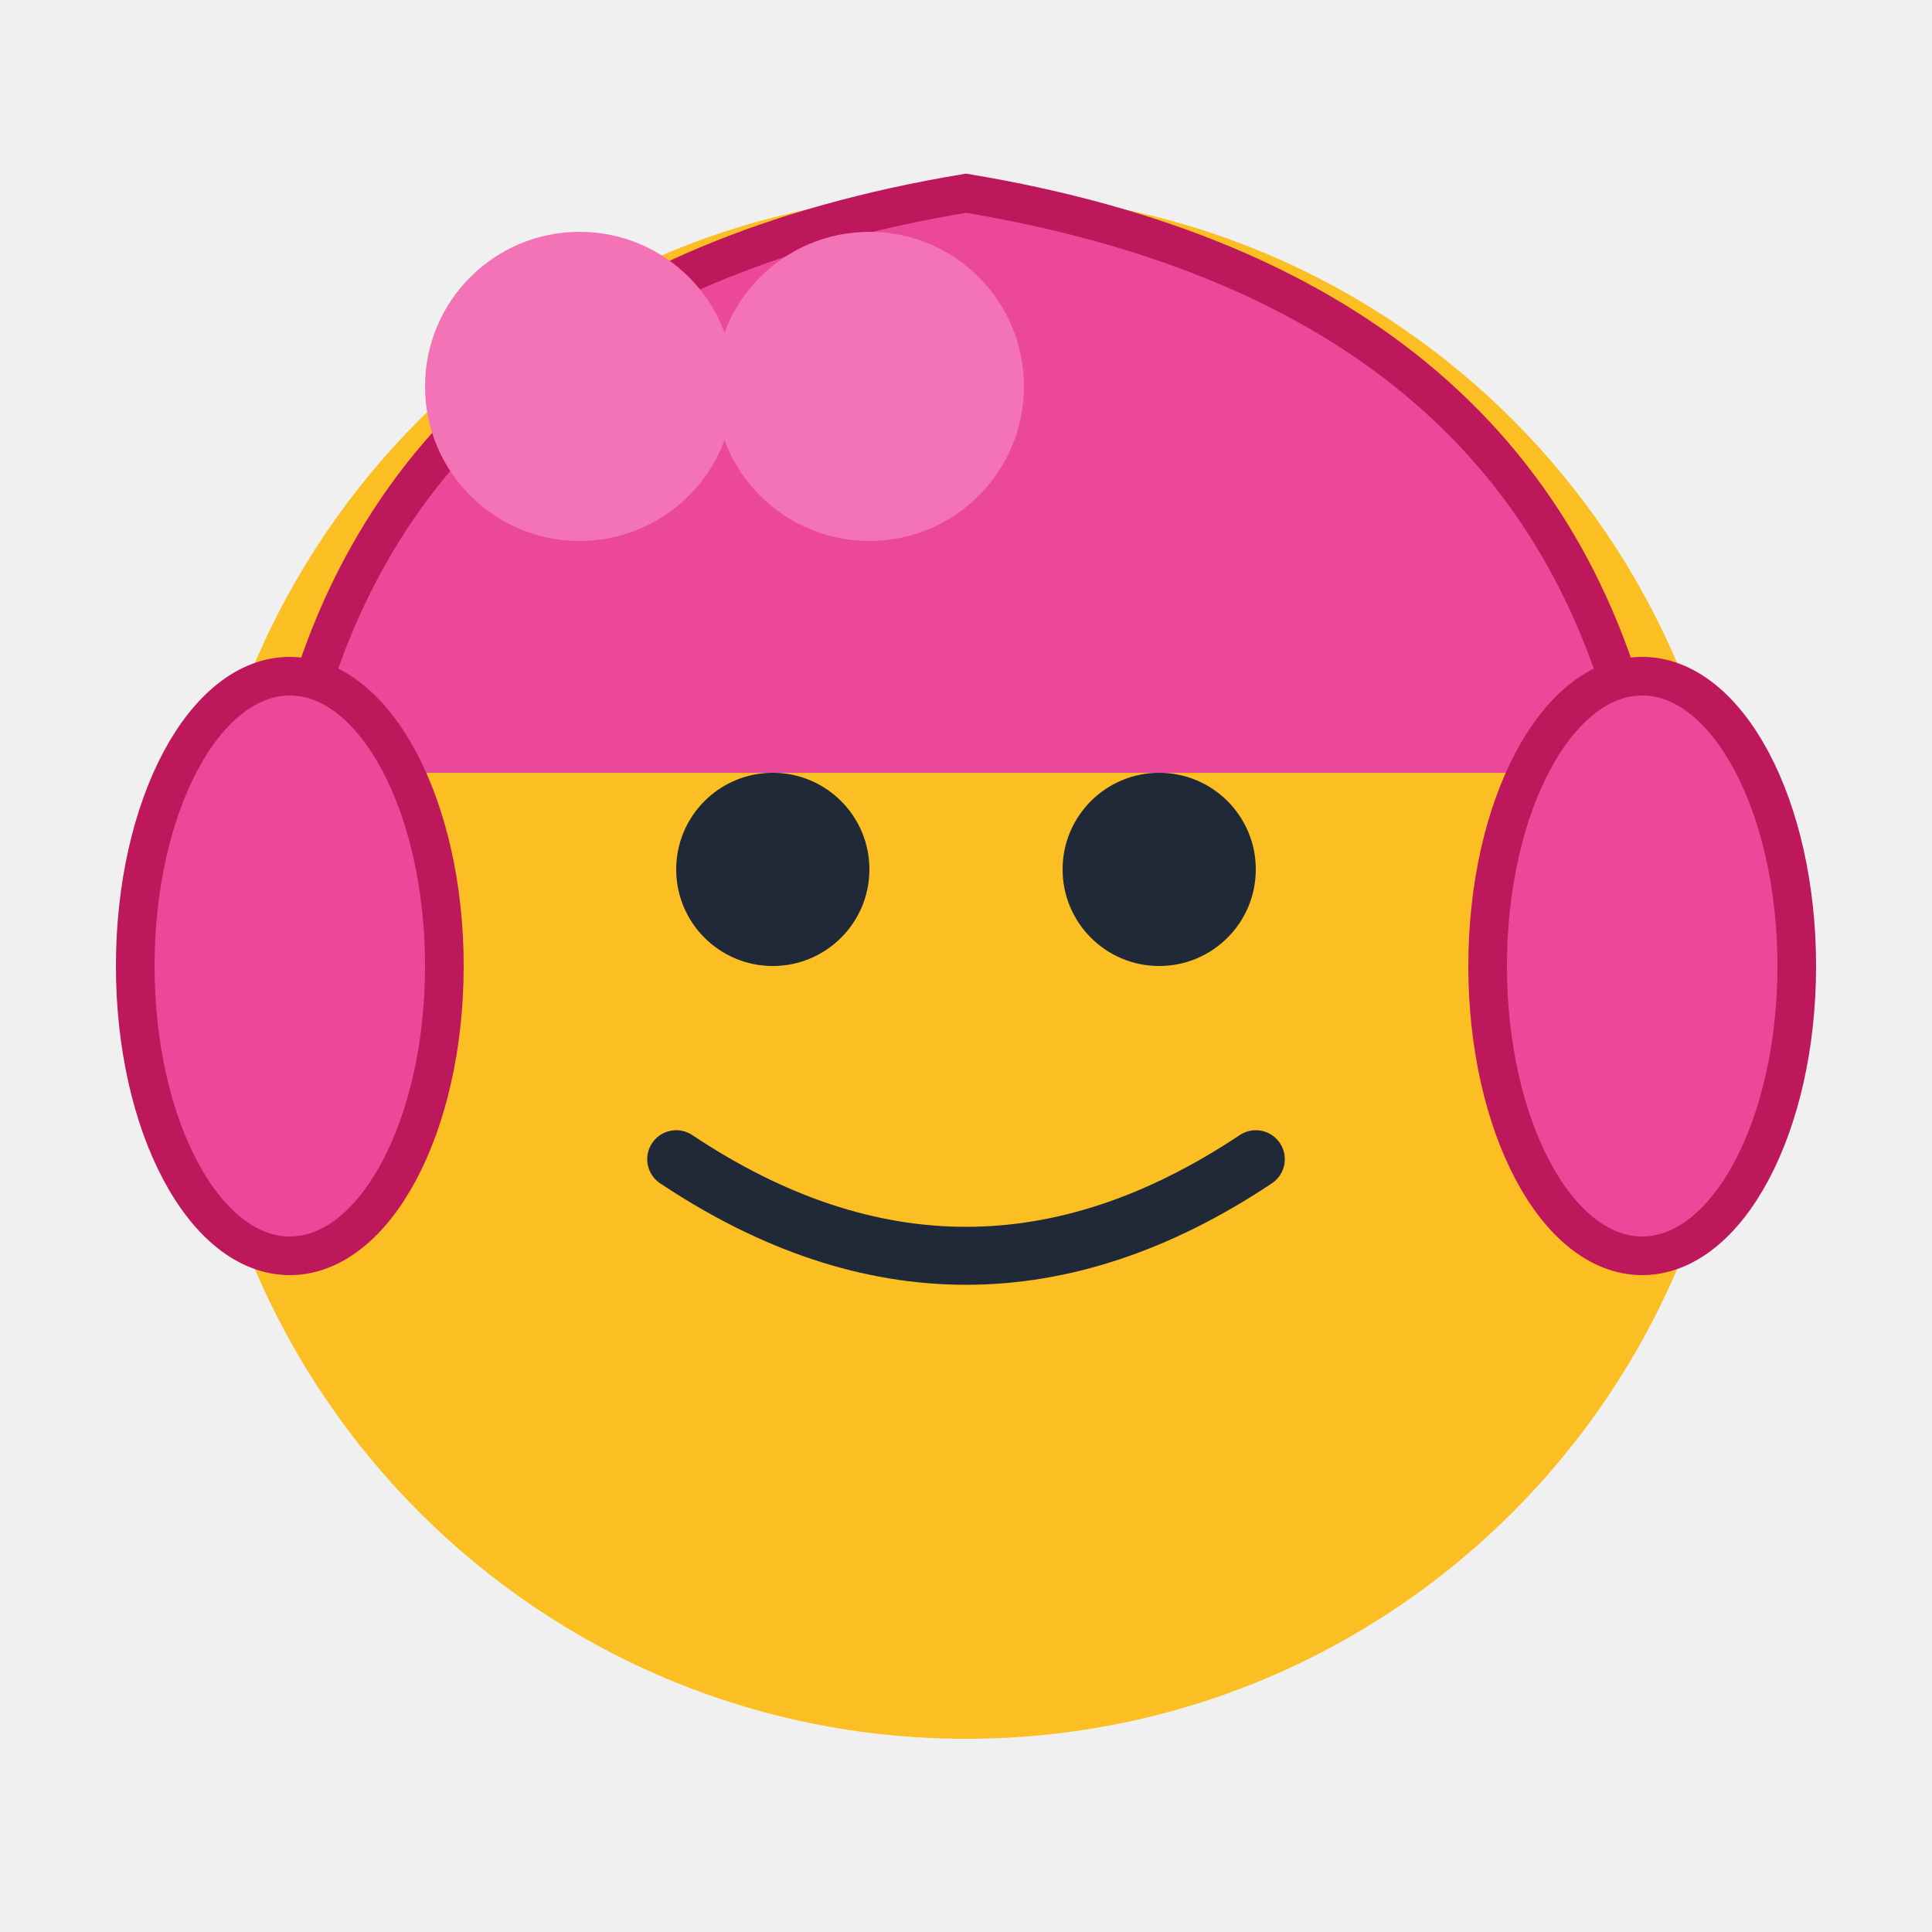
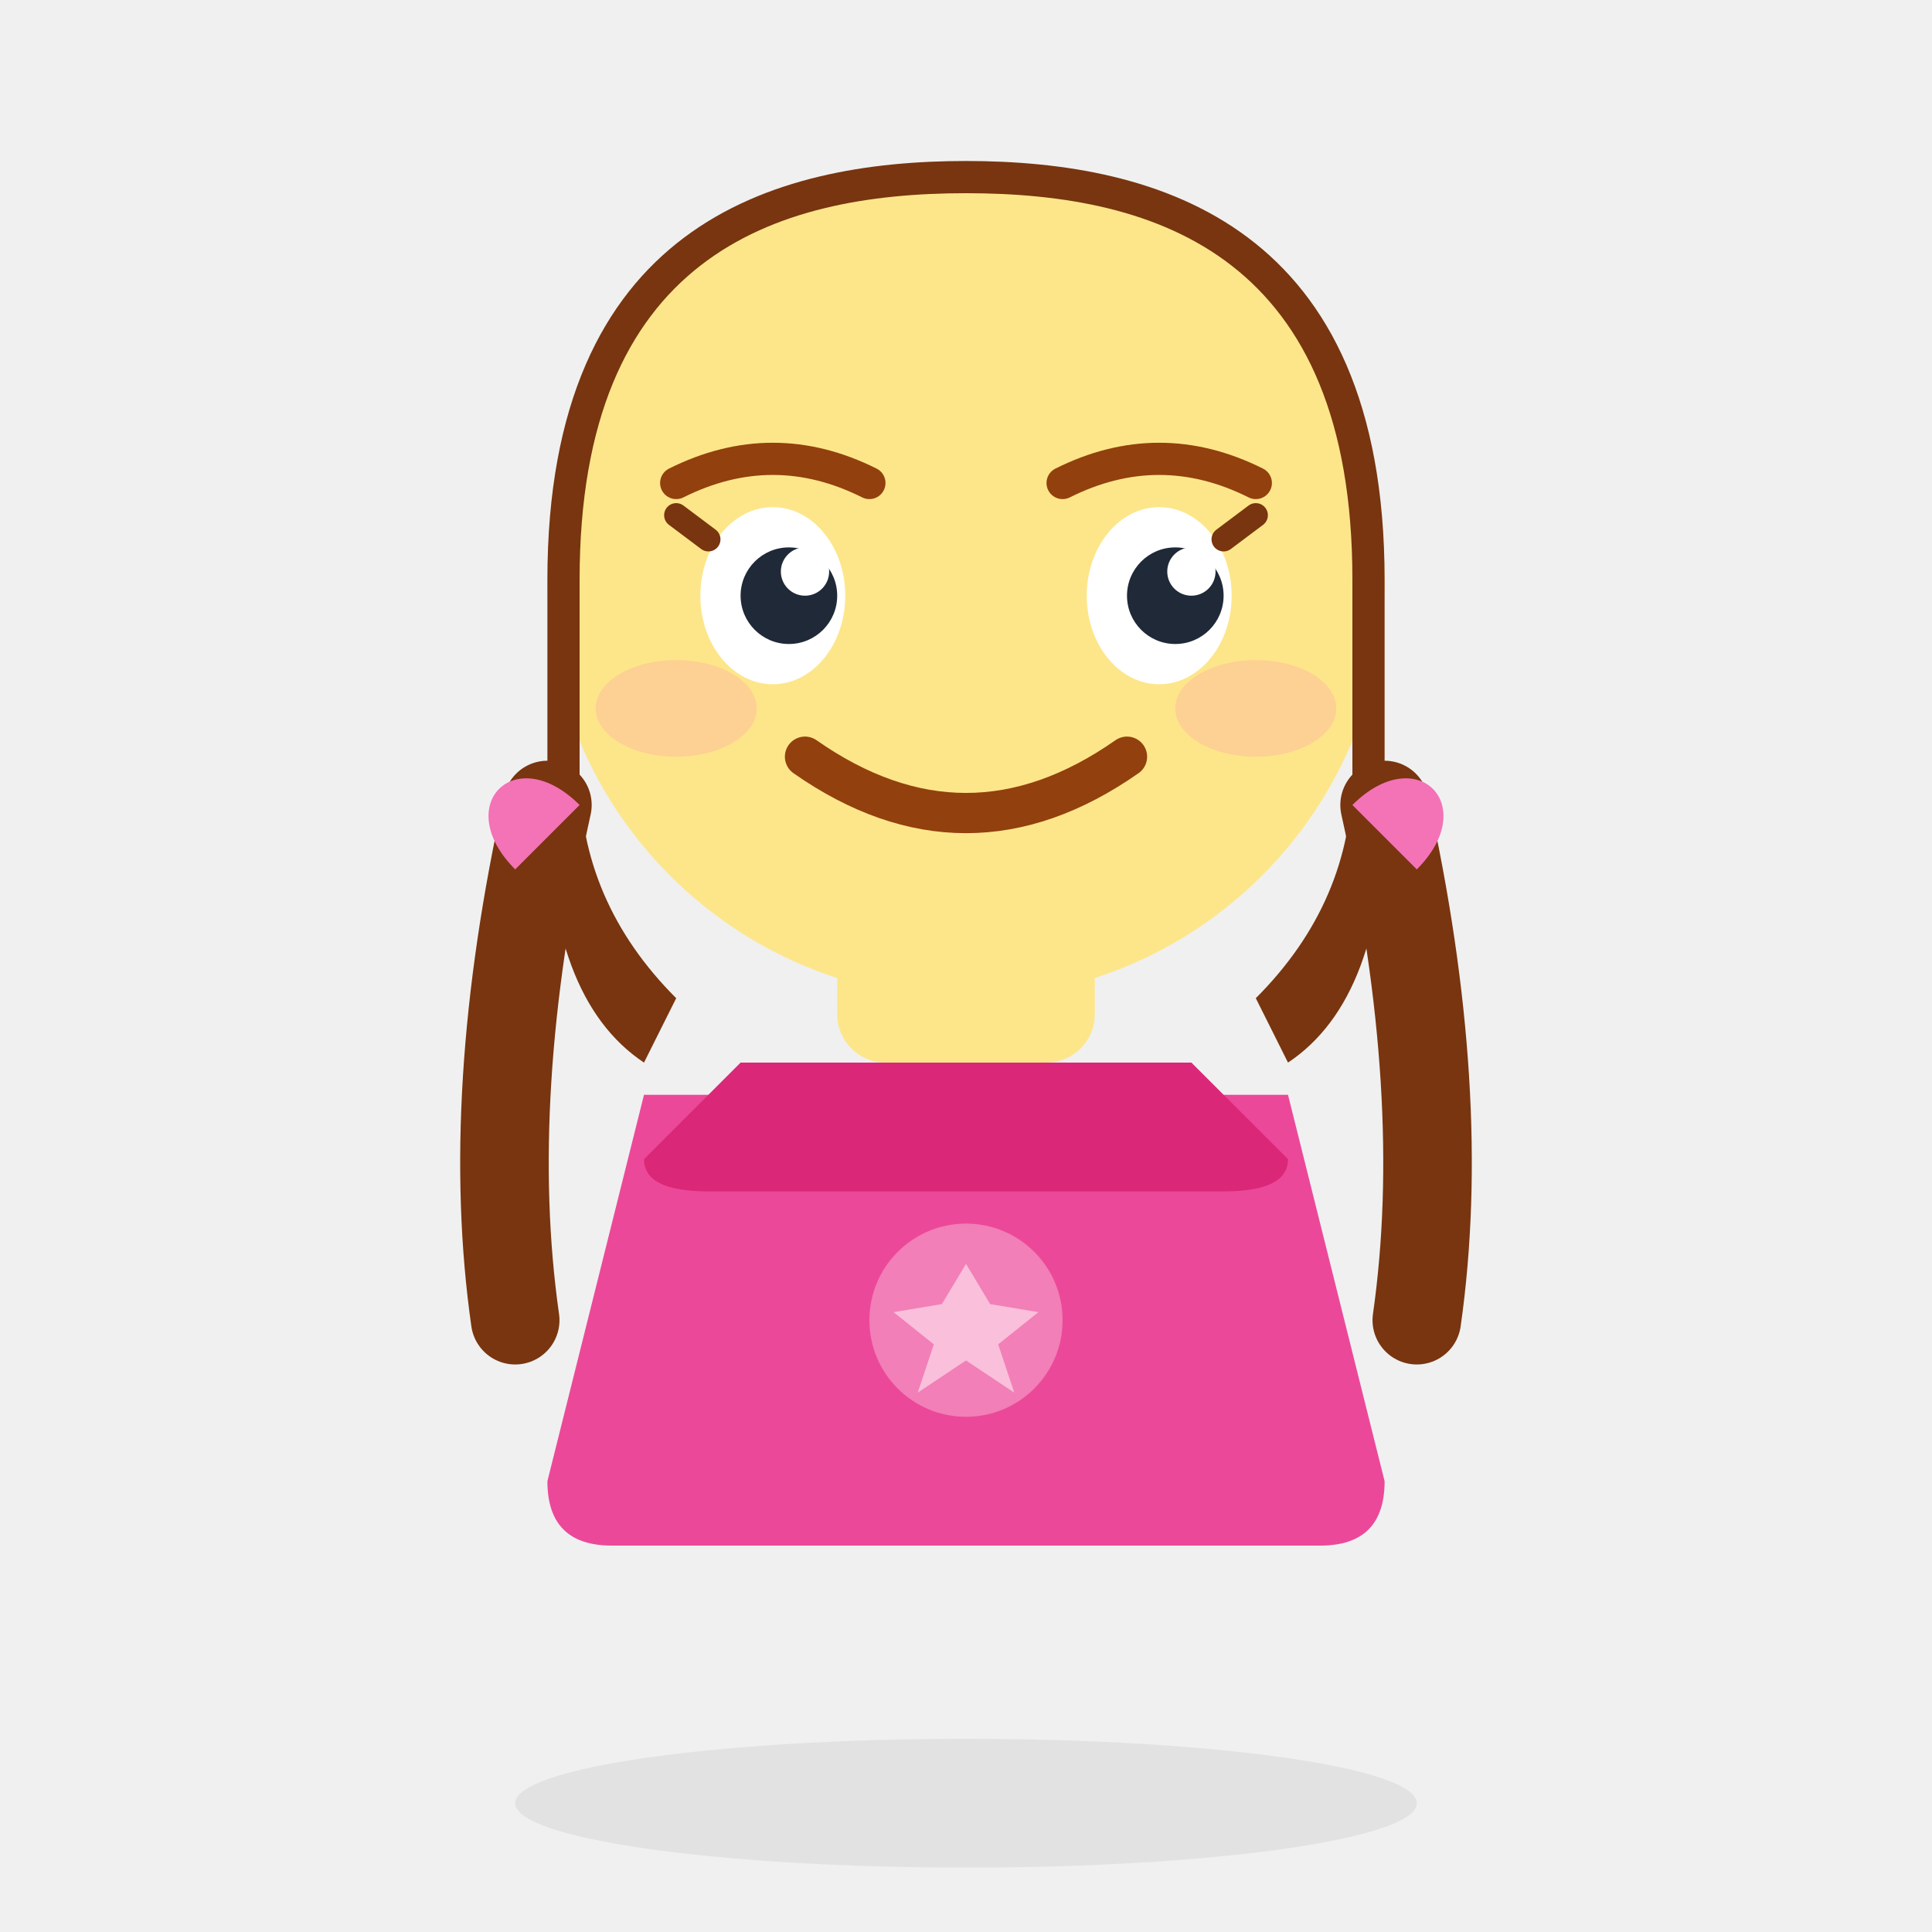
- <svg xmlns="http://www.w3.org/2000/svg" width="100" height="100">
-   <circle cx="50" cy="50" r="40" fill="#fbbf24" />
-   <circle cx="40" cy="45" r="5" fill="#1f2937" />
-   <circle cx="60" cy="45" r="5" fill="#1f2937" />
-   <path d="M 35 60 Q 50 70 65 60" stroke="#1f2937" stroke-width="3" fill="none" stroke-linecap="round" />
-   <path d="M 15 40 Q 20 15 50 10 Q 80 15 85 40" fill="#ec4899" stroke="#be185d" stroke-width="2" />
-   <ellipse cx="15" cy="50" rx="8" ry="15" fill="#ec4899" stroke="#be185d" stroke-width="2" />
-   <ellipse cx="85" cy="50" rx="8" ry="15" fill="#ec4899" stroke="#be185d" stroke-width="2" />
-   <circle cx="30" cy="20" r="8" fill="#f472b6" />
-   <circle cx="45" cy="20" r="8" fill="#f472b6" />
+ <svg xmlns="http://www.w3.org/2000/svg" viewBox="0 0 120 120" fill="none">
+   <ellipse cx="60" cy="112" rx="28" ry="4" fill="rgba(0,0,0,0.06)" />
+   <path d="M40 68 L34 92 Q34 96 38 96 L82 96 Q86 96 86 92 L80 68" fill="#EC4899" />
+   <path d="M46 66 L40 72 Q40 74 44 74 L76 74 Q80 74 80 72 L74 66Z" fill="#DB2777" />
+   <rect x="52" y="52" width="16" height="14" rx="3" fill="#FDE68A" />
+   <circle cx="60" cy="36" r="26" fill="#FDE68A" />
+   <path d="M34 36 C34 14 48 10 60 10 C72 10 86 14 86 36 L86 50 Q86 62 80 66 L78 62 Q84 56 84 48 L84 36 C84 16 72 12 60 12 C48 12 36 16 36 36 L36 48 Q36 56 42 62 L40 66 Q34 62 34 50Z" fill="#78350F" />
+   <path d="M34 50 Q30 68 32 82" stroke="#78350F" stroke-width="5.5" fill="none" stroke-linecap="round" />
+   <path d="M86 50 Q90 68 88 82" stroke="#78350F" stroke-width="5.5" fill="none" stroke-linecap="round" />
+   <path d="M36 50 C32 46 28 50 32 54" fill="#F472B6" />
+   <path d="M84 50 C88 46 92 50 88 54" fill="#F472B6" />
+   <path d="M42 30 Q48 27 54 30" stroke="#92400E" stroke-width="2" fill="none" stroke-linecap="round" />
+   <path d="M66 30 Q72 27 78 30" stroke="#92400E" stroke-width="2" fill="none" stroke-linecap="round" />
+   <ellipse cx="48" cy="37" rx="4.5" ry="5.5" fill="white" />
+   <ellipse cx="72" cy="37" rx="4.5" ry="5.5" fill="white" />
+   <circle cx="49" cy="37" r="3" fill="#1F2937" />
+   <circle cx="73" cy="37" r="3" fill="#1F2937" />
+   <circle cx="50" cy="35.5" r="1.5" fill="white" />
+   <circle cx="74" cy="35.5" r="1.5" fill="white" />
+   <path d="M42 32 L44 33.5" stroke="#78350F" stroke-width="1.5" stroke-linecap="round" />
+   <path d="M78 32 L76 33.5" stroke="#78350F" stroke-width="1.5" stroke-linecap="round" />
+   <path d="M50 47 Q60 54 70 47" stroke="#92400E" stroke-width="2.5" fill="none" stroke-linecap="round" />
+   <ellipse cx="42" cy="44" rx="5" ry="3" fill="#FCA5A5" opacity="0.35" />
+   <ellipse cx="78" cy="44" rx="5" ry="3" fill="#FCA5A5" opacity="0.35" />
+   <circle cx="60" cy="82" r="6" fill="white" opacity="0.3" />
+   <path d="M60 78.5 L61.5 81 L64.5 81.5 L62 83.5 L63 86.5 L60 84.5 L57 86.5 L58 83.5 L55.5 81.5 L58.5 81Z" fill="white" opacity="0.5" />
</svg>
